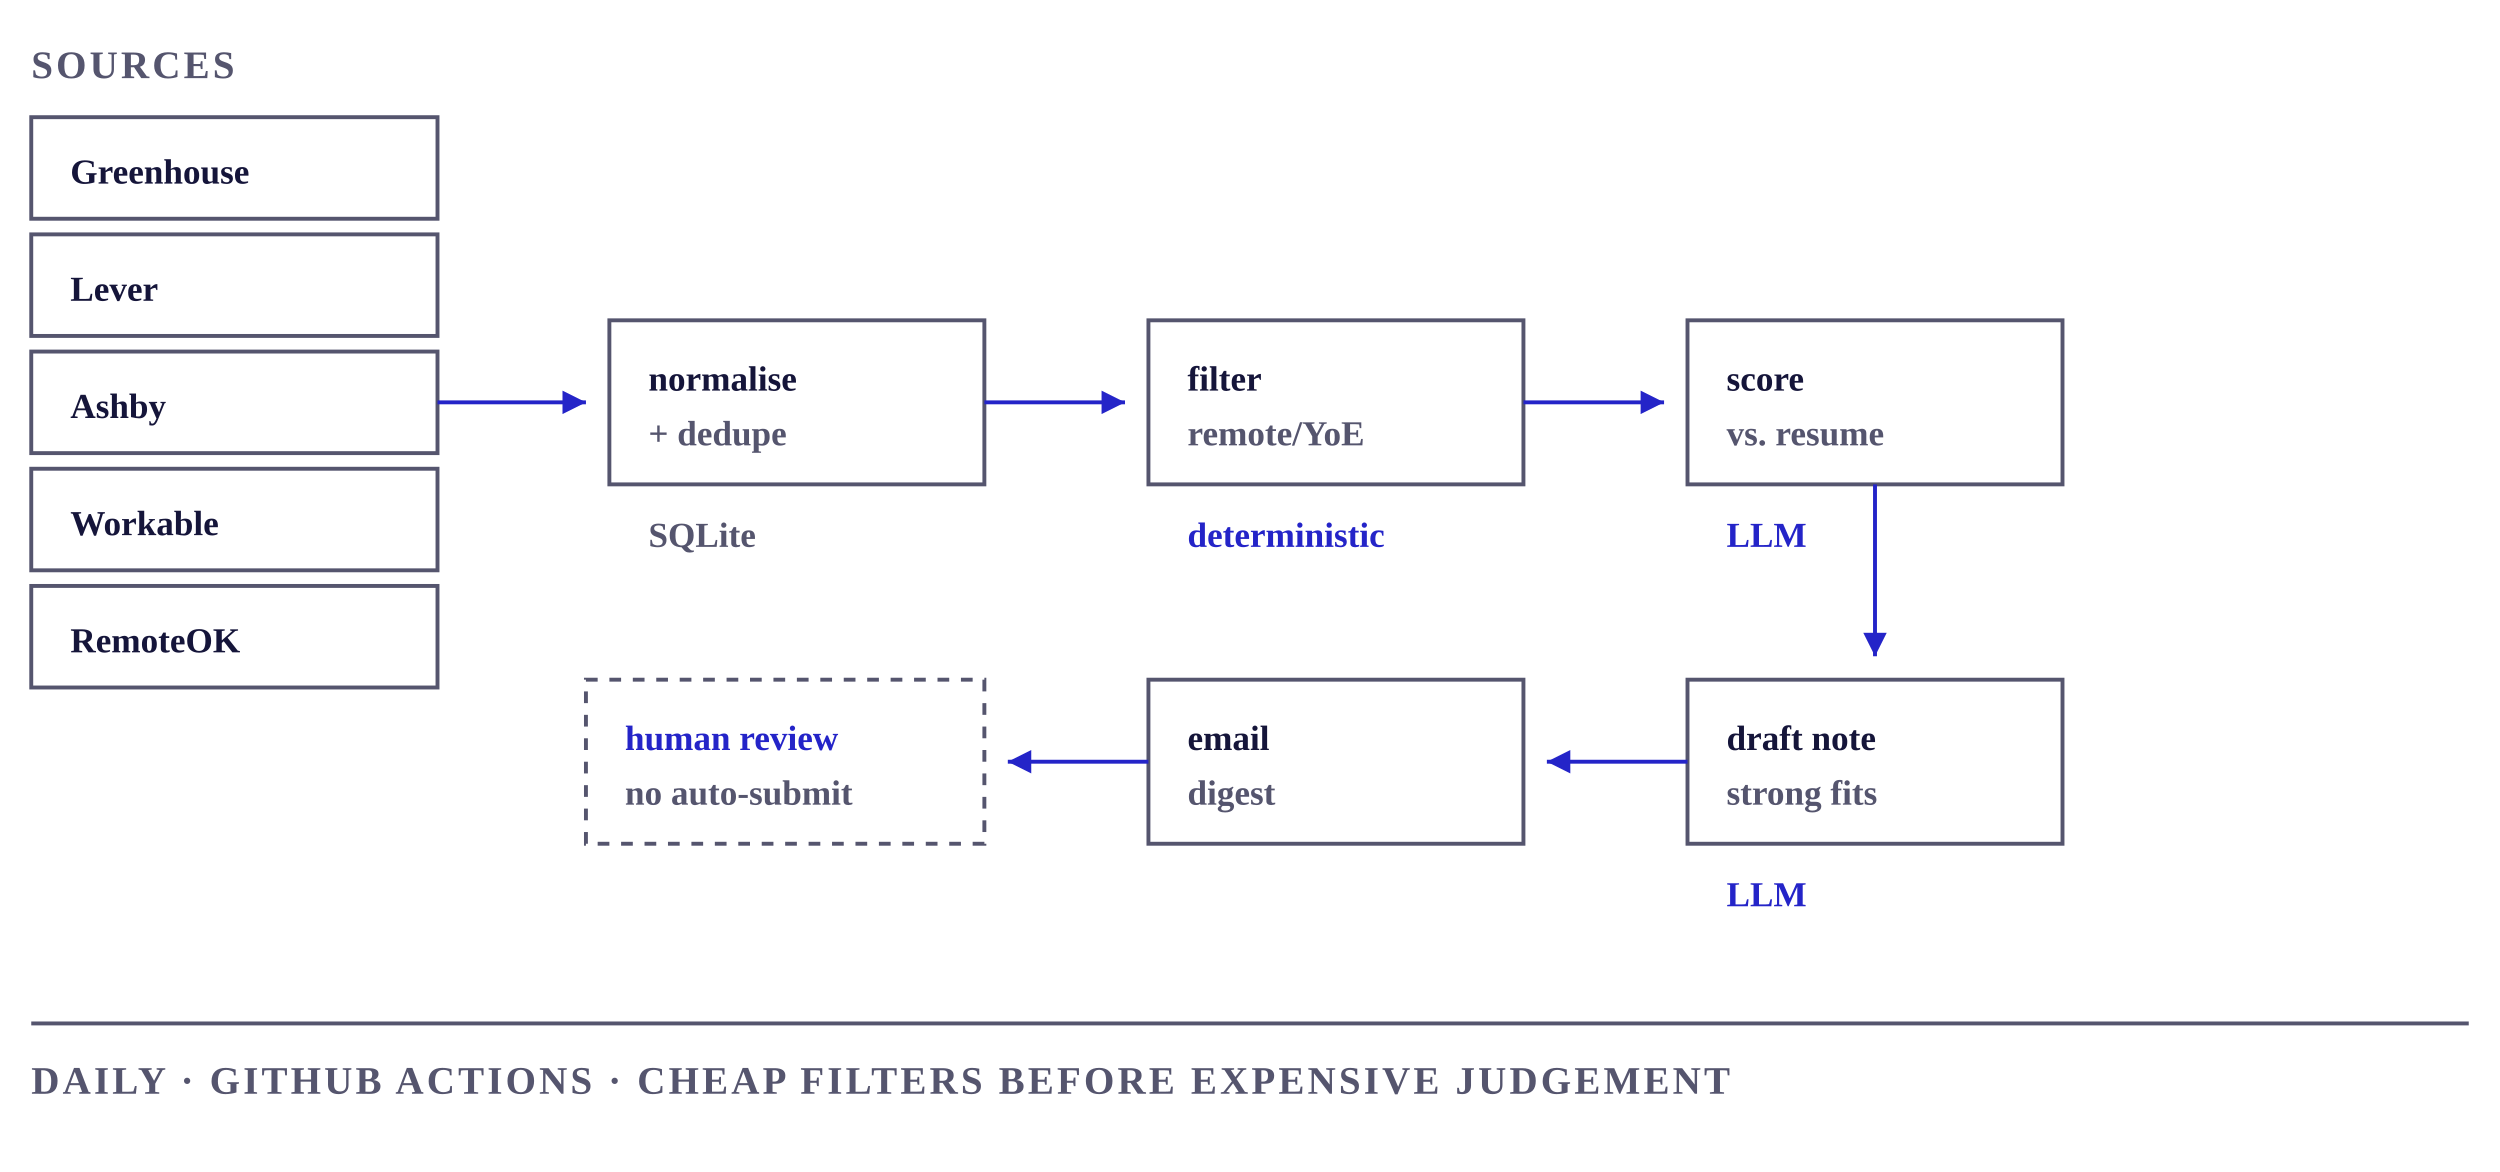
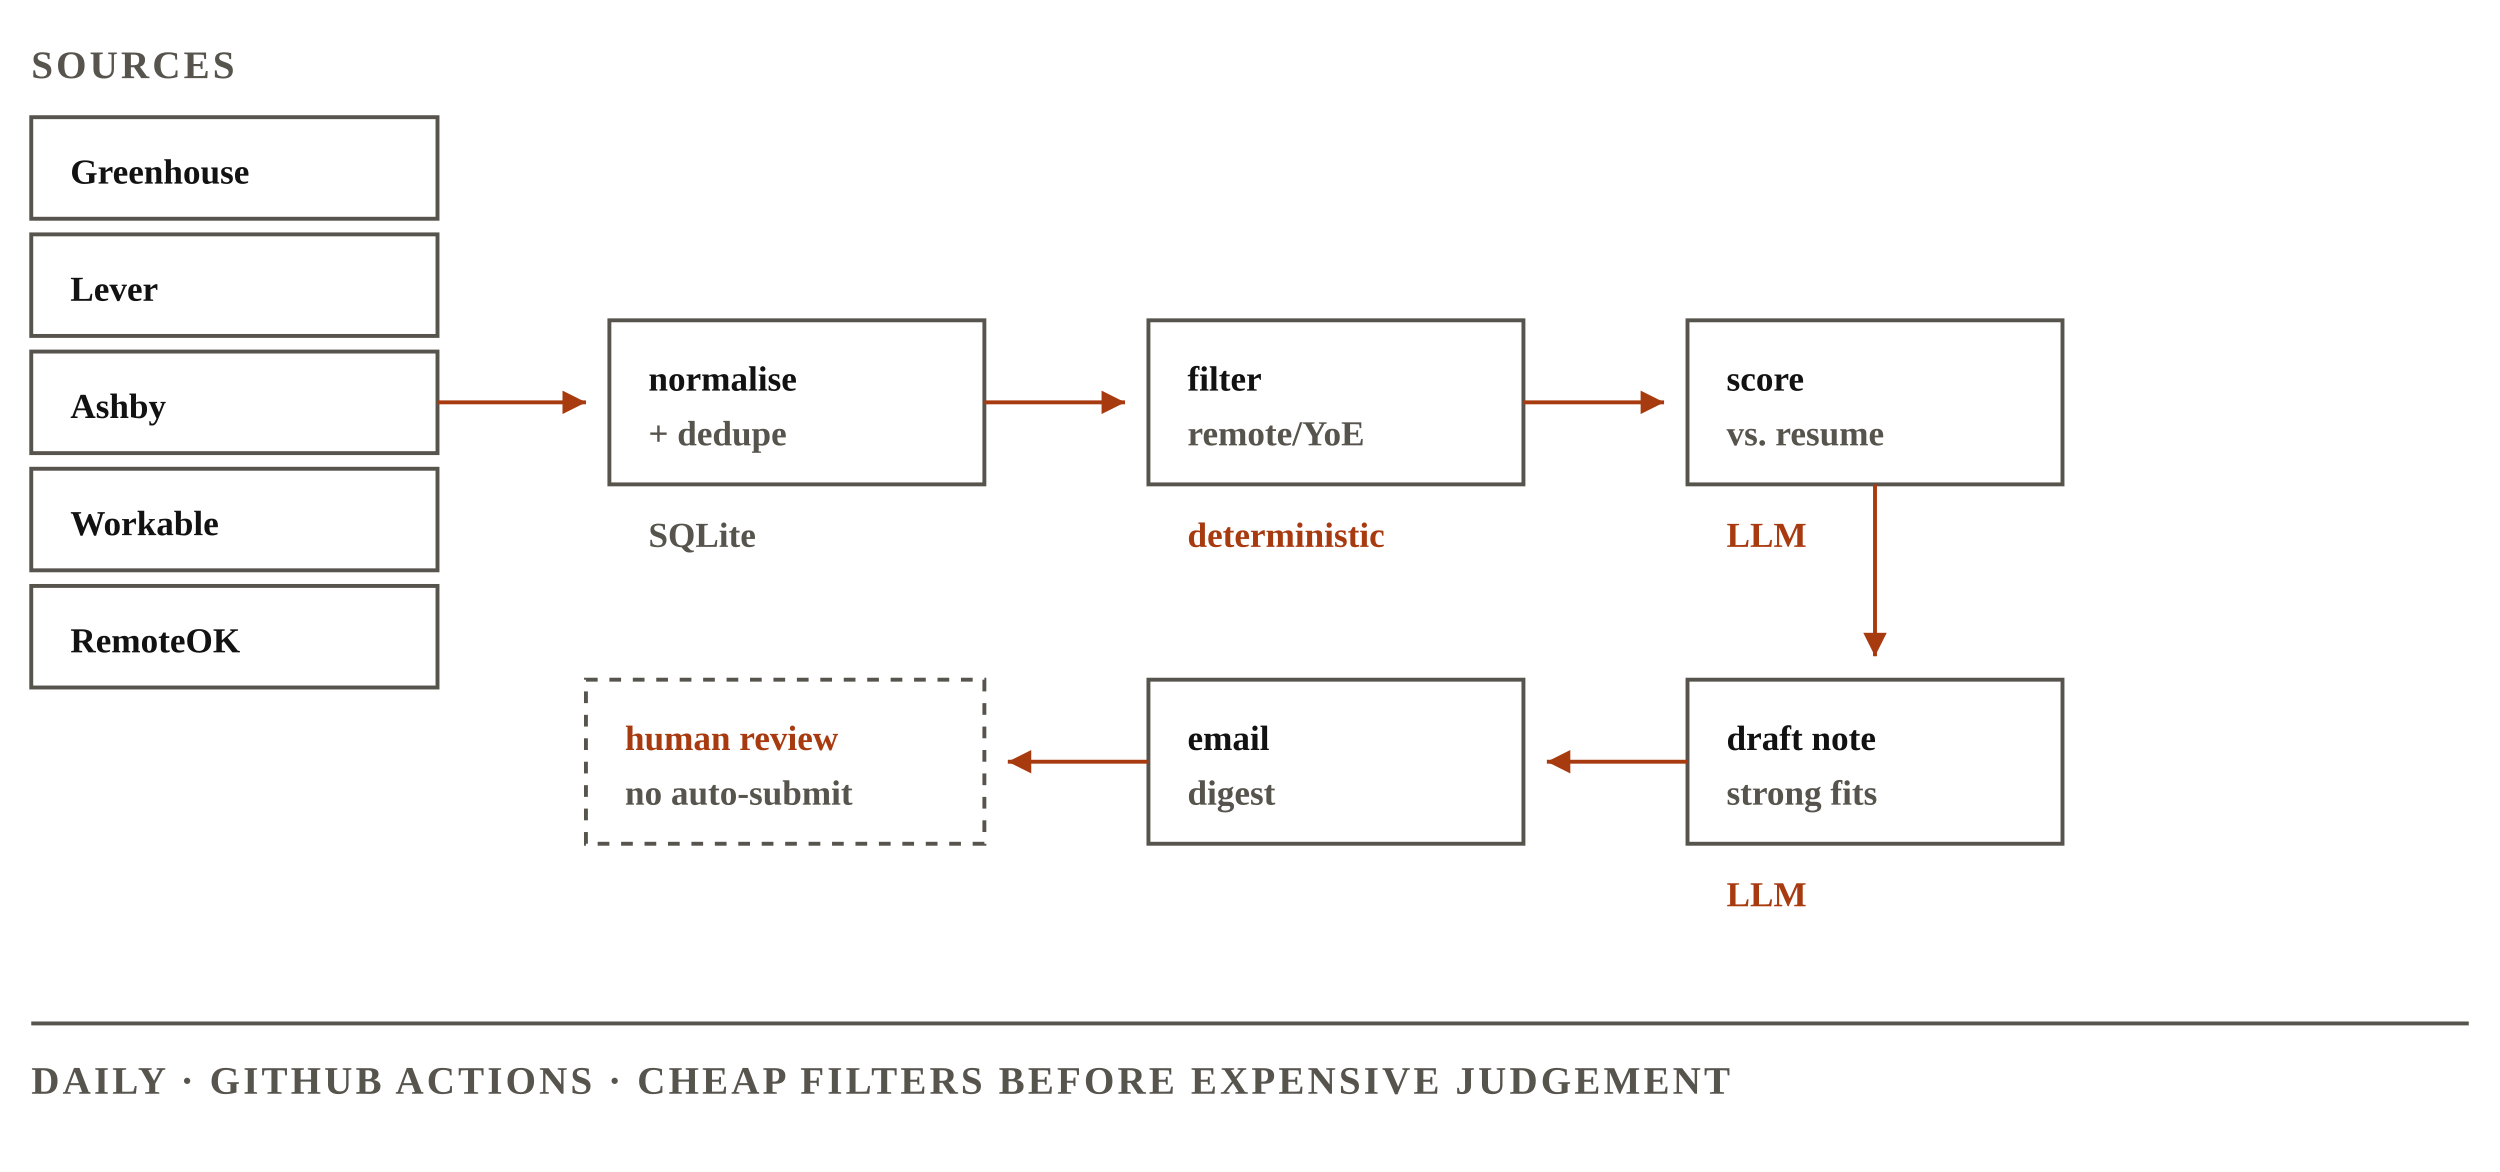
<svg xmlns="http://www.w3.org/2000/svg" viewBox="0 0 640 300" width="640" height="300" role="img" aria-label="Job pipeline architecture: fetchers to normalise and dedupe to filter to score to draft to digest">
  <style>
-     .ink   { fill: #15153a; }
-     .muted { fill: #55556e; }
-     .accf  { fill: #2424c8; }
-     .acc   { stroke: #2424c8; }
-     .box   { fill: none; stroke: #55556e; stroke-width: 1; }
-     .rule  { stroke: #55556e; }
+     .ink   { fill: #121212; }
+     .muted { fill: #57544d; }
+     .accf  { fill: #a83a10; }
+     .acc   { stroke: #a83a10; }
+     .box   { fill: none; stroke: #57544d; stroke-width: 1; }
+     .rule  { stroke: #57544d; }
    text   { font-family: var(--font-sans, "Schibsted Grotesk"), system-ui, sans-serif; font-weight: 600; }
    .lbl   { font-size: 10px; letter-spacing: 0.08em; }
    .sub   { font-size: 9px; }
    .tiny  { font-size: 8px; }
  </style>
  <text class="lbl muted" x="8" y="20">SOURCES</text>
  <g>
    <rect class="box" x="8" y="30" width="104" height="26" />
    <text class="sub ink" x="18" y="47">Greenhouse</text>
    <rect class="box" x="8" y="60" width="104" height="26" />
    <text class="sub ink" x="18" y="77">Lever</text>
    <rect class="box" x="8" y="90" width="104" height="26" />
    <text class="sub ink" x="18" y="107">Ashby</text>
    <rect class="box" x="8" y="120" width="104" height="26" />
    <text class="sub ink" x="18" y="137">Workable</text>
    <rect class="box" x="8" y="150" width="104" height="26" />
    <text class="sub ink" x="18" y="167">RemoteOK</text>
  </g>
  <path class="acc" d="M112 103 H150" fill="none" stroke-width="1" />
  <path class="accf" d="M150 103 l-6 -3 v6 z" />
  <rect class="box" x="156" y="82" width="96" height="42" />
  <text class="sub ink" x="166" y="100">normalise</text>
  <text class="sub muted" x="166" y="114">+ dedupe</text>
  <text class="sub muted" x="166" y="140">SQLite</text>
  <path class="acc" d="M252 103 H288" stroke-width="1" />
  <path class="accf" d="M288 103 l-6 -3 v6 z" />
  <rect class="box" x="294" y="82" width="96" height="42" />
  <text class="sub ink" x="304" y="100">filter</text>
  <text class="sub muted" x="304" y="114">remote/YoE</text>
  <text class="sub accf" x="304" y="140">deterministic</text>
  <path class="acc" d="M390 103 H426" stroke-width="1" />
  <path class="accf" d="M426 103 l-6 -3 v6 z" />
  <rect class="box" x="432" y="82" width="96" height="42" />
  <text class="sub ink" x="442" y="100">score</text>
  <text class="sub muted" x="442" y="114">vs. resume</text>
  <text class="sub accf" x="442" y="140">LLM</text>
  <path class="acc" d="M480 124 V168" stroke-width="1" />
  <path class="accf" d="M480 168 l-3 -6 h6 z" />
  <rect class="box" x="432" y="174" width="96" height="42" />
  <text class="sub ink" x="442" y="192">draft note</text>
  <text class="sub muted" x="442" y="206">strong fits</text>
  <text class="sub accf" x="442" y="232">LLM</text>
  <path class="acc" d="M432 195 H396" stroke-width="1" />
  <path class="accf" d="M396 195 l6 -3 v6 z" />
  <rect class="box" x="294" y="174" width="96" height="42" />
  <text class="sub ink" x="304" y="192">email</text>
  <text class="sub muted" x="304" y="206">digest</text>
  <path class="acc" d="M294 195 H258" stroke-width="1" />
  <path class="accf" d="M258 195 l6 -3 v6 z" />
  <rect class="box" x="150" y="174" width="102" height="42" stroke-dasharray="3 3" />
  <text class="sub accf" x="160" y="192">human review</text>
  <text class="sub muted" x="160" y="206">no auto-submit</text>
  <line class="rule" x1="8" y1="262" x2="632" y2="262" stroke-width="1" />
  <text class="lbl muted" x="8" y="280">DAILY · GITHUB ACTIONS · CHEAP FILTERS BEFORE EXPENSIVE JUDGEMENT</text>
</svg>
